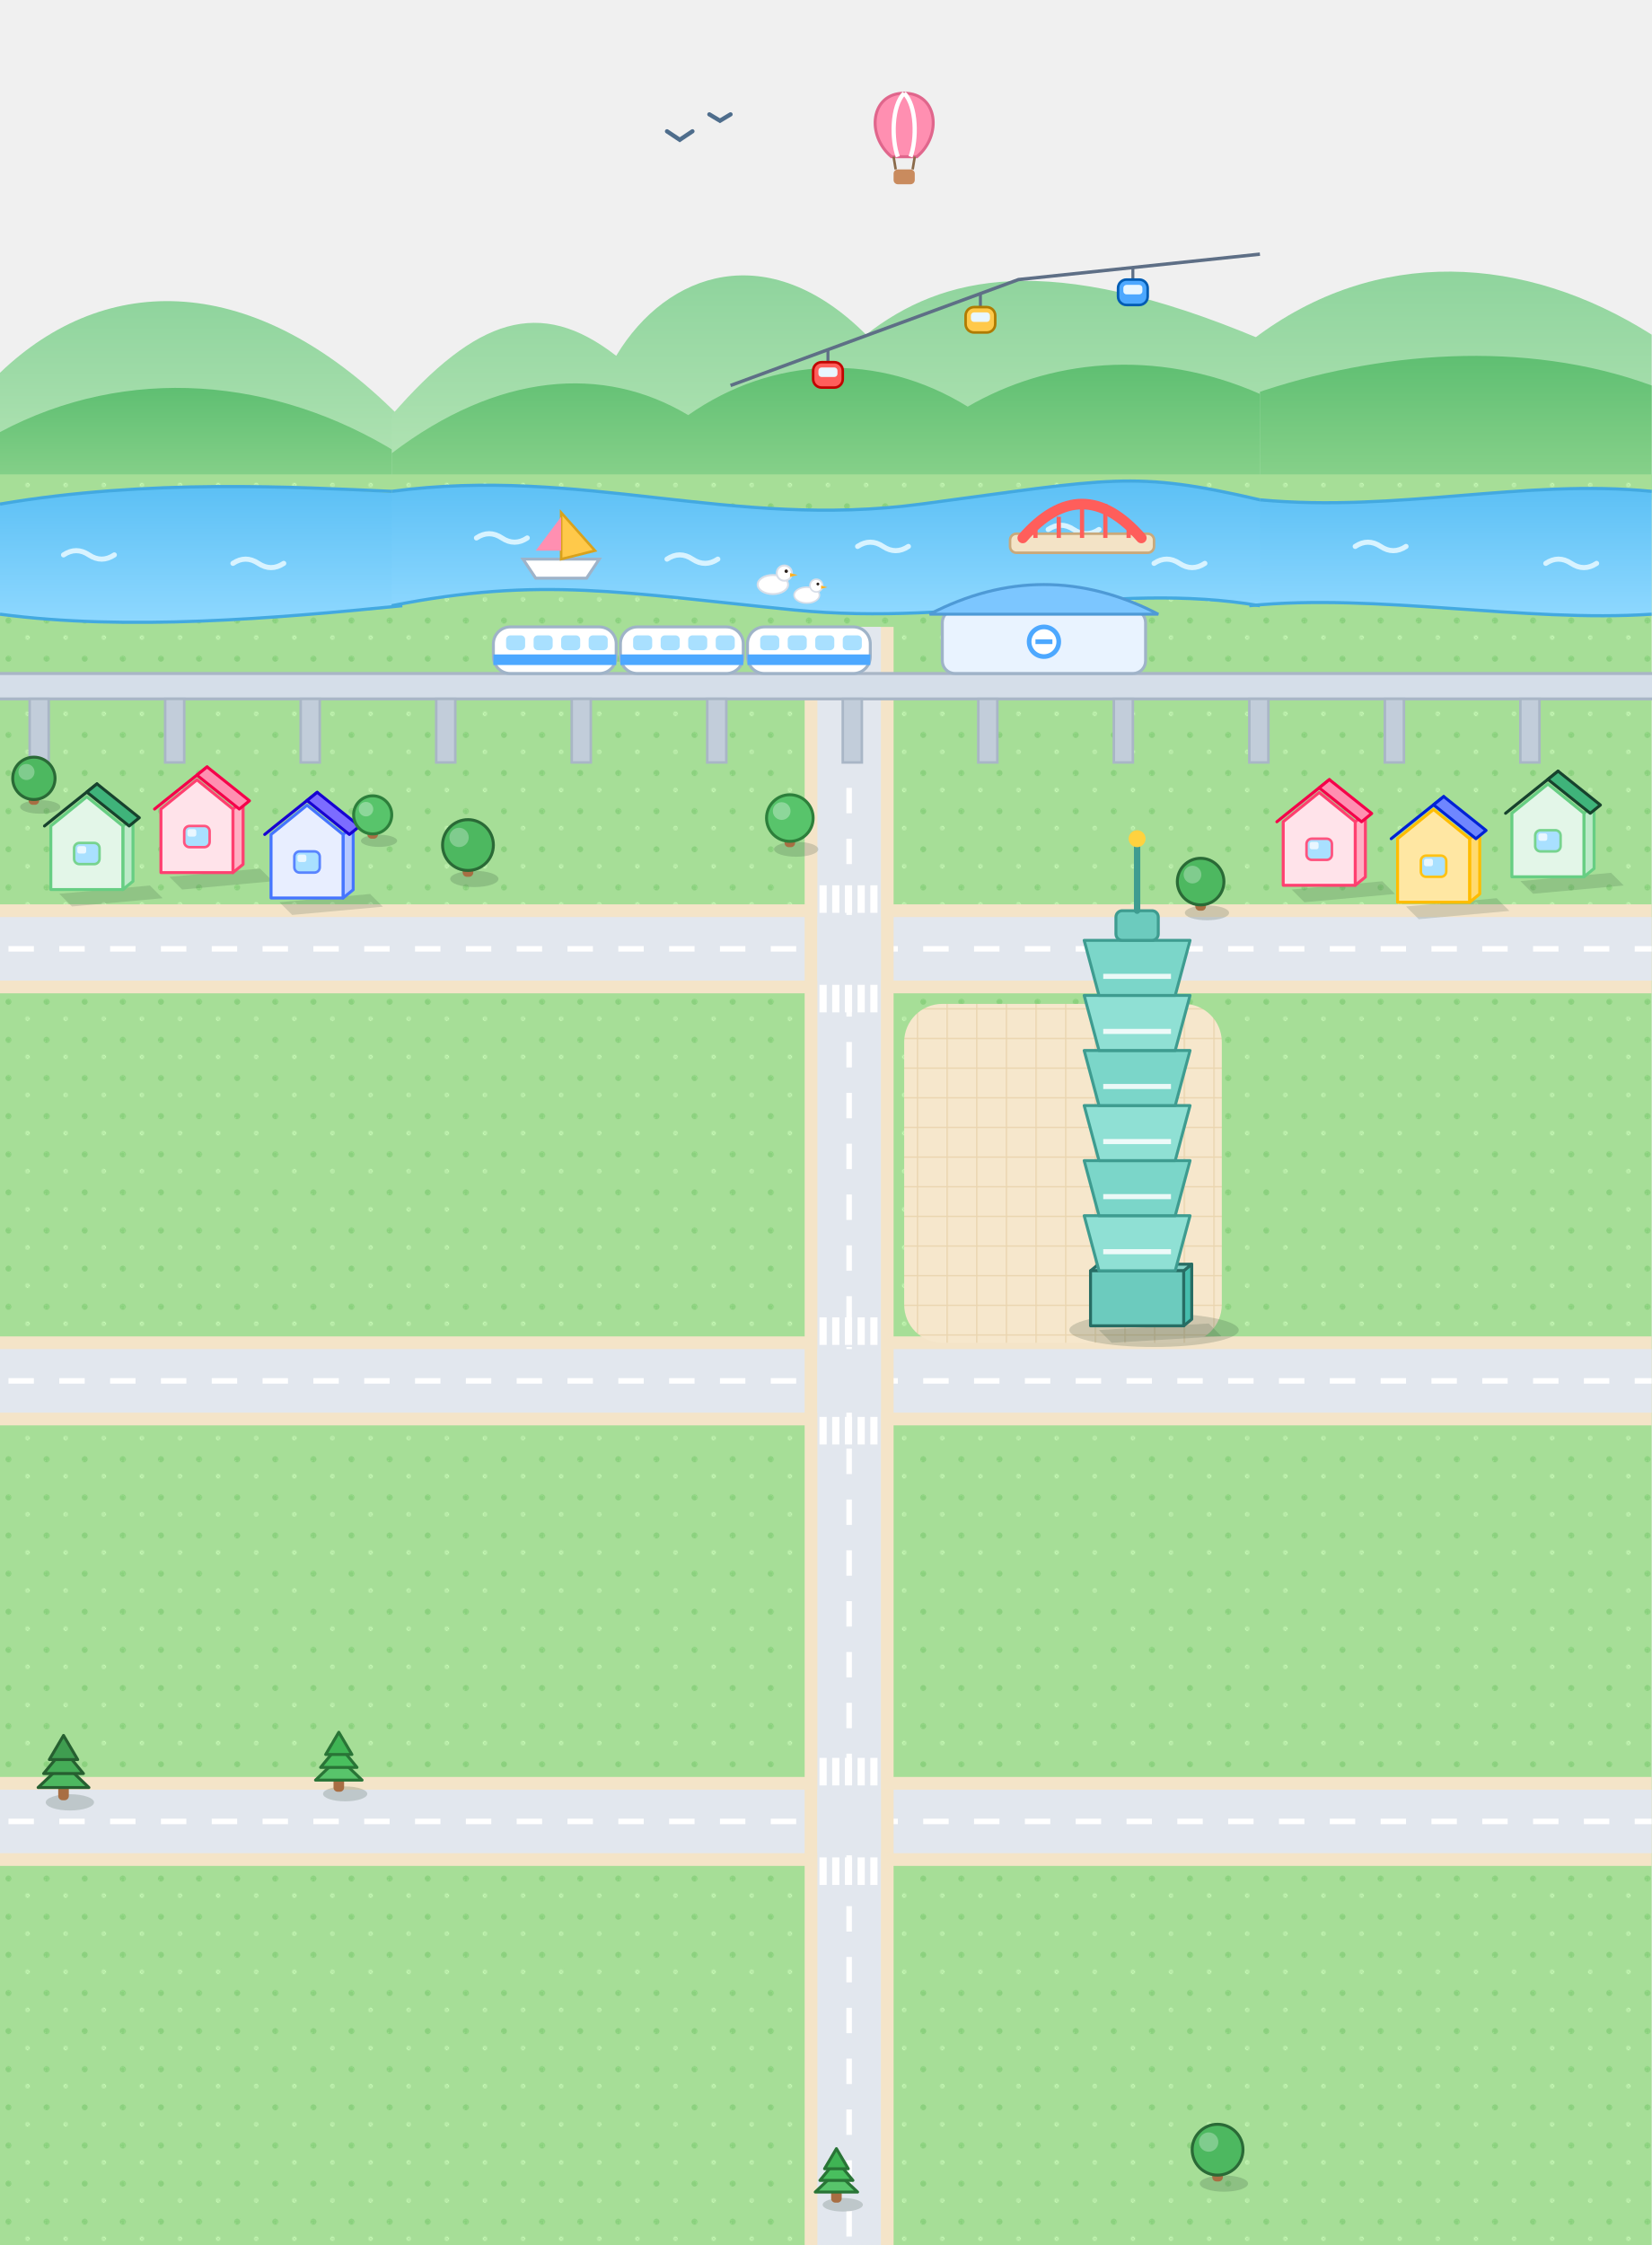
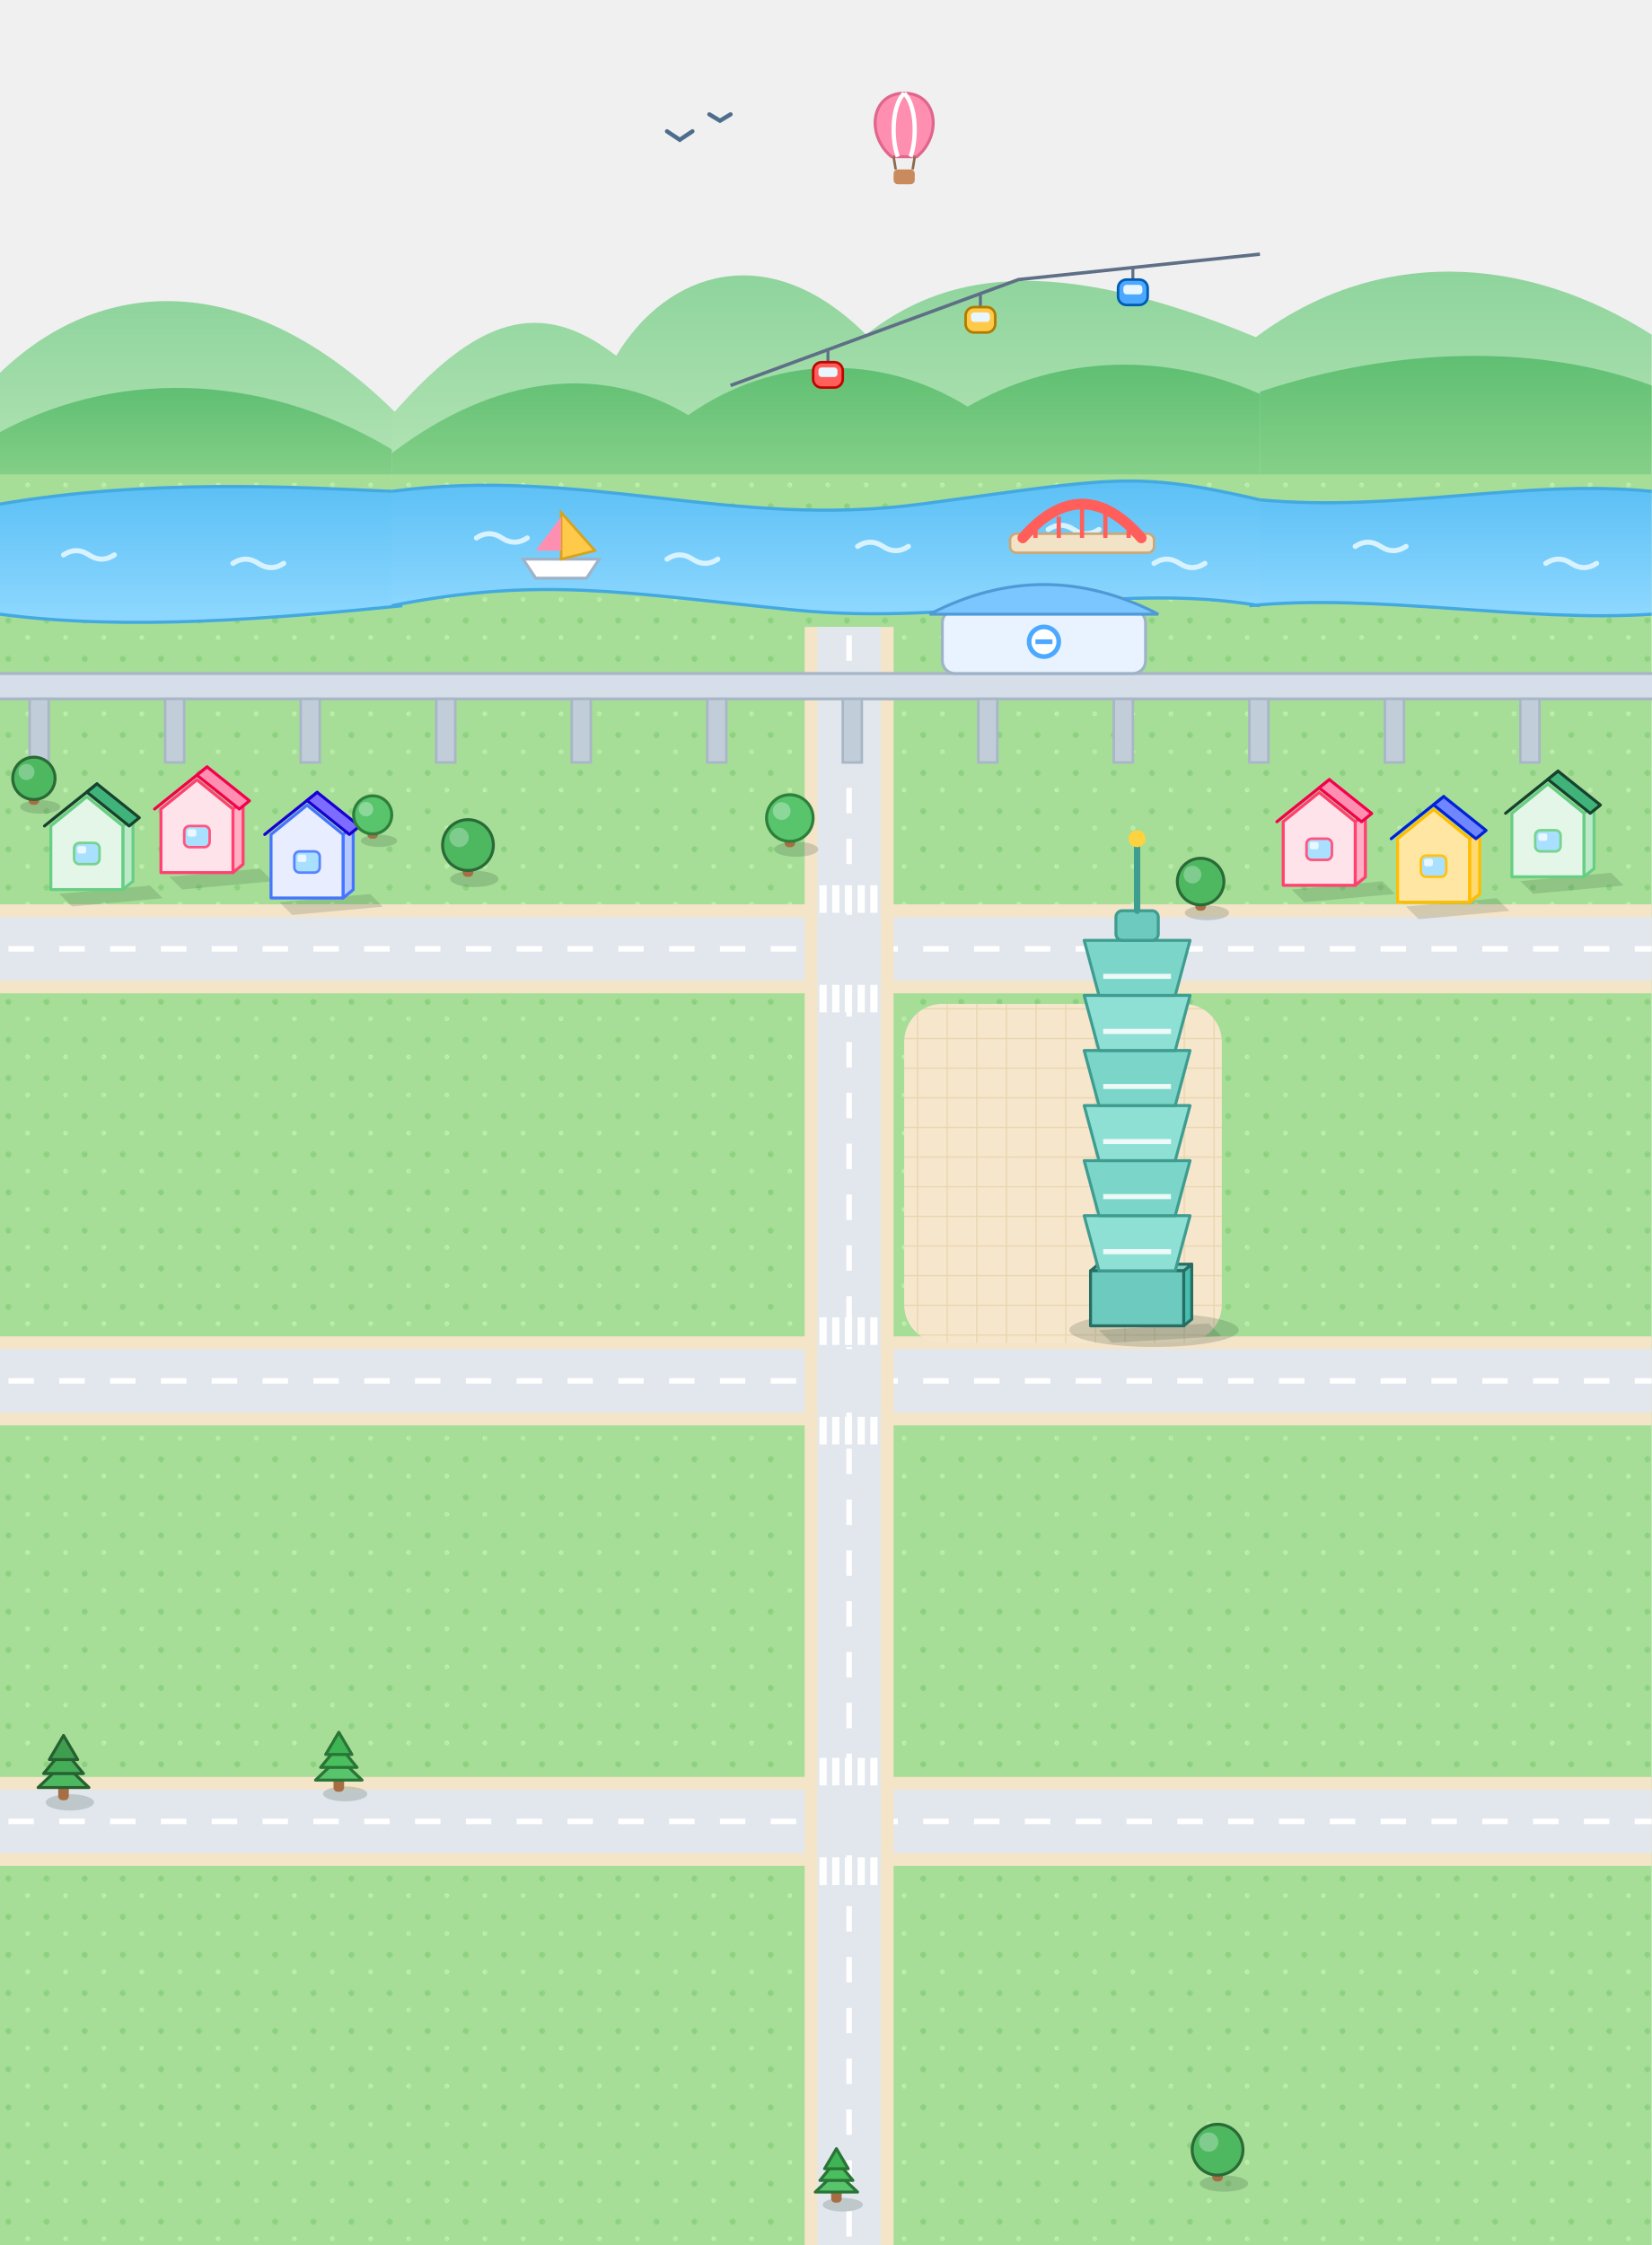
<svg xmlns="http://www.w3.org/2000/svg" width="780" height="1060" viewBox="0 0 780 1060">
  <defs>
    <linearGradient id="mtB" x1="0" y1="0" x2="0" y2="1">
      <stop offset="0" stop-color="#8FD49D" />
      <stop offset="1" stop-color="#B5E5B6" />
    </linearGradient>
    <linearGradient id="mtF" x1="0" y1="0" x2="0" y2="1">
      <stop offset="0" stop-color="#5FBF72" />
      <stop offset="1" stop-color="#8ED48E" />
    </linearGradient>
    <linearGradient id="river" x1="0" y1="0" x2="0" y2="1">
      <stop offset="0" stop-color="#5CC0F5" />
      <stop offset="1" stop-color="#8ED8FF" />
    </linearGradient>
    <pattern id="grassdots" width="18" height="18" patternUnits="userSpaceOnUse">
      <circle cx="4" cy="5" r="1.4" fill="#8BD07E" />
      <circle cx="13" cy="13" r="1.2" fill="#B6E9A6" />
    </pattern>
    <pattern id="tiles" width="14" height="14" patternUnits="userSpaceOnUse">
      <rect width="14" height="14" fill="#F6E7CC" />
      <path d="M0 0H14M0 0V14" stroke="#EAD5B0" stroke-width="1.2" />
    </pattern>
  </defs>
  <path d="M0 176 C 50 128, 120 128, 188 196 L188 232 L0 232 Z" fill="url(#mtB)" />
  <path d="M592 160 C 650 116, 720 120, 780 158 L780 232 L592 232 Z" fill="url(#mtB)" />
  <path d="M0 204 C 60 172, 130 178, 188 214 L188 236 L0 236 Z" fill="url(#mtF)" />
  <path d="M592 186 C 650 166, 720 160, 780 182 L780 236 L592 236 Z" fill="url(#mtF)" />
  <g transform="translate(195 0)">
    <path d="M-10 196 C 30 150, 60 140, 96 168 C 120 128, 168 112, 214 158 C 250 130, 300 118, 400 160 L400 230 L-10 230 Z" fill="url(#mtB)" />
    <path d="M-10 214 C 40 176, 90 172, 130 196 C 170 168, 220 166, 262 192 C 300 170, 350 164, 400 186 L400 236 L-10 236 Z" fill="url(#mtF)" />
    <path d="M150 182 L 286 132 L 400 120" stroke="#5E6F86" stroke-width="1.6" fill="none" />
    <path d="M196 165 v6" stroke="#5E6F86" stroke-width="1.4" />
    <rect x="189" y="171" width="14" height="12" rx="4" fill="#FF5E5B" stroke="#C10400" stroke-width="1.2" />
    <rect x="191.5" y="173.5" width="9" height="4.5" rx="1.5" fill="#E8F6FF" />
    <path d="M268 139 v6" stroke="#5E6F86" stroke-width="1.4" />
    <rect x="261" y="145" width="14" height="12" rx="4" fill="#FFC94A" stroke="#B07B00" stroke-width="1.2" />
    <rect x="263.5" y="147.5" width="9" height="4.5" rx="1.5" fill="#E8F6FF" />
    <path d="M340 126 v6" stroke="#5E6F86" stroke-width="1.4" />
    <rect x="333" y="132" width="14" height="12" rx="4" fill="#4DA8FF" stroke="#005CB3" stroke-width="1.2" />
    <rect x="335.5" y="134.5" width="9" height="4.5" rx="1.5" fill="#E8F6FF" />
    <path d="M120 62 l6 4 6-4 M140 54 l5 3 5-3" stroke="#4E6D8C" stroke-width="2" fill="none" stroke-linecap="round" />
    <g transform="translate(232 70)">
      <path d="M0 -26 C 16 -26, 18 -6, 6 4 L -6 4 C -18 -6, -16 -26, 0 -26 Z" fill="#FF8FB1" stroke="#E0668C" stroke-width="1.4" />
      <path d="M0 -26 C 6 -20, 6 -4, 3 4 M0 -26 C -6 -20, -6 -4, -3 4" stroke="#FFFFFF" stroke-width="2" fill="none" />
      <path d="M-5 4 L-4 10 M5 4 L4 10" stroke="#8A6A4A" stroke-width="1.2" />
      <rect x="-5" y="10" width="10" height="7" rx="2" fill="#C98B5E" />
    </g>
  </g>
  <rect x="0" y="224" width="780" height="836" fill="#A6DE97" />
  <rect x="0" y="224" width="780" height="836" fill="url(#grassdots)" />
  <path d="M0 238 C 70 226, 140 230, 190 233 L190 286 C 130 292, 60 298, 0 290 Z" fill="url(#river)" />
  <path d="M590 236 C 660 242, 720 226, 780 232 L780 290 C 720 294, 650 280, 590 286 Z" fill="url(#river)" />
  <g transform="translate(195 0)">
    <path d="M-10 232 C 80 220, 150 250, 240 238 S 340 222, 400 236 L400 286 C 330 274, 260 296, 180 288 S 60 272, -10 286 Z" fill="url(#river)" />
  </g>
  <path d="M0 238 C 70 226, 140 230, 185 232" stroke="#43A9E0" stroke-width="1.5" fill="none" />
  <path d="M595 236 C 660 242, 720 226, 780 232" stroke="#43A9E0" stroke-width="1.5" fill="none" />
  <g transform="translate(195 0)">
    <path d="M-10 232 C 80 220, 150 250, 240 238 S 340 222, 400 236" stroke="#43A9E0" stroke-width="1.5" fill="none" />
    <path d="M400 286 C 330 274, 260 296, 180 288 S 60 272, -10 286" stroke="#43A9E0" stroke-width="1.5" fill="none" />
  </g>
  <path d="M0 290 C 60 298, 130 292, 190 286" stroke="#43A9E0" stroke-width="1.5" fill="none" />
  <path d="M590 286 C 650 280, 720 294, 780 290" stroke="#43A9E0" stroke-width="1.5" fill="none" />
  <path d="M30 262 q6 -4 12 0 t12 0" stroke="#D8F3FF" stroke-width="2.4" fill="none" stroke-linecap="round" />
  <path d="M110 266 q6 -4 12 0 t12 0" stroke="#D8F3FF" stroke-width="2.4" fill="none" stroke-linecap="round" />
  <path d="M640 258 q6 -4 12 0 t12 0" stroke="#D8F3FF" stroke-width="2.4" fill="none" stroke-linecap="round" />
  <path d="M730 266 q6 -4 12 0 t12 0" stroke="#D8F3FF" stroke-width="2.4" fill="none" stroke-linecap="round" />
  <g transform="translate(195 0)">
    <path d="M30 254 q6 -4 12 0 t12 0" stroke="#D8F3FF" stroke-width="2.4" fill="none" stroke-linecap="round" />
    <path d="M120 264 q6 -4 12 0 t12 0" stroke="#D8F3FF" stroke-width="2.4" fill="none" stroke-linecap="round" />
    <path d="M210 258 q6 -4 12 0 t12 0" stroke="#D8F3FF" stroke-width="2.4" fill="none" stroke-linecap="round" />
    <path d="M300 250 q6 -4 12 0 t12 0" stroke="#D8F3FF" stroke-width="2.4" fill="none" stroke-linecap="round" />
    <path d="M350 266 q6 -4 12 0 t12 0" stroke="#D8F3FF" stroke-width="2.4" fill="none" stroke-linecap="round" />
    <g transform="translate(286 230)">
      <rect x="-4" y="22" width="68" height="9" rx="3" fill="#F3E3C6" stroke="#C9A97B" stroke-width="1.2" />
      <path d="M2 24 Q30 -8 58 24" stroke="#FF5E5B" stroke-width="5" fill="none" stroke-linecap="round" />
      <path d="M8 24 V18" stroke="#FF5E5B" stroke-width="2" />
      <path d="M19 24 V14" stroke="#FF5E5B" stroke-width="2" />
      <path d="M30 24 V8" stroke="#FF5E5B" stroke-width="2" />
      <path d="M41 24 V8" stroke="#FF5E5B" stroke-width="2" />
      <path d="M52 24 V18" stroke="#FF5E5B" stroke-width="2" />
    </g>
    <g transform="translate(70 270)">
      <path d="M-18 -6 h36 l-6 9 h-24 z" fill="#FFFFFF" stroke="#9FB3C8" stroke-width="1.4" />
      <path d="M0 -6 V-28 L 16 -10 Z" fill="#FFC94A" stroke="#D9A21C" stroke-width="1.2" />
      <path d="M0 -26 L-12 -10 H0" fill="#FF8FB1" />
-     </g>
-     <g transform="translate(170 276) scale(0.9 0.9)">
-       <ellipse cx="0" cy="0" rx="8" ry="5" fill="#FFFFFF" stroke="#D8DEE8" stroke-width="1" />
-       <circle cx="6" cy="-6" r="4" fill="#FFFFFF" stroke="#D8DEE8" stroke-width="1" />
-       <path d="M9 -6 l4 1 -4 1 z" fill="#FFB020" />
-       <circle cx="7" cy="-7" r="0.9" fill="#2A211D" />
-     </g>
-     <g transform="translate(186 281) scale(0.75 0.75)">
-       <ellipse cx="0" cy="0" rx="8" ry="5" fill="#FFFFFF" stroke="#D8DEE8" stroke-width="1" />
-       <circle cx="6" cy="-6" r="4" fill="#FFFFFF" stroke="#D8DEE8" stroke-width="1" />
-       <path d="M9 -6 l4 1 -4 1 z" fill="#FFB020" />
-       <circle cx="7" cy="-7" r="0.9" fill="#2A211D" />
    </g>
  </g>
  <rect x="0" y="427.0" width="780" height="42" fill="#F4E4C8" />
  <rect x="0" y="433.0" width="780" height="30" fill="#E2E7EE" />
  <path d="M4 448 H16 M28 448 H40 M52 448 H64 M76 448 H88 M100 448 H112 M124 448 H136 M148 448 H160 M172 448 H184 M196 448 H208 M220 448 H232 M244 448 H256 M268 448 H280 M292 448 H304 M316 448 H328 M340 448 H352 M364 448 H376 M388 448 H400 M412 448 H424 M436 448 H448 M460 448 H472 M484 448 H496 M508 448 H520 M532 448 H544 M556 448 H568 M580 448 H592 M604 448 H616 M628 448 H640 M652 448 H664 M676 448 H688 M700 448 H712 M724 448 H736 M748 448 H760 M772 448 H780" stroke="#FFFFFF" stroke-width="2.6" fill="none" />
  <rect x="0" y="631.0" width="780" height="42" fill="#F4E4C8" />
  <rect x="0" y="637.0" width="780" height="30" fill="#E2E7EE" />
  <path d="M4 652 H16 M28 652 H40 M52 652 H64 M76 652 H88 M100 652 H112 M124 652 H136 M148 652 H160 M172 652 H184 M196 652 H208 M220 652 H232 M244 652 H256 M268 652 H280 M292 652 H304 M316 652 H328 M340 652 H352 M364 652 H376 M388 652 H400 M412 652 H424 M436 652 H448 M460 652 H472 M484 652 H496 M508 652 H520 M532 652 H544 M556 652 H568 M580 652 H592 M604 652 H616 M628 652 H640 M652 652 H664 M676 652 H688 M700 652 H712 M724 652 H736 M748 652 H760 M772 652 H780" stroke="#FFFFFF" stroke-width="2.6" fill="none" />
  <rect x="0" y="839.0" width="780" height="42" fill="#F4E4C8" />
  <rect x="0" y="845.0" width="780" height="30" fill="#E2E7EE" />
  <path d="M4 860 H16 M28 860 H40 M52 860 H64 M76 860 H88 M100 860 H112 M124 860 H136 M148 860 H160 M172 860 H184 M196 860 H208 M220 860 H232 M244 860 H256 M268 860 H280 M292 860 H304 M316 860 H328 M340 860 H352 M364 860 H376 M388 860 H400 M412 860 H424 M436 860 H448 M460 860 H472 M484 860 H496 M508 860 H520 M532 860 H544 M556 860 H568 M580 860 H592 M604 860 H616 M628 860 H640 M652 860 H664 M676 860 H688 M700 860 H712 M724 860 H736 M748 860 H760 M772 860 H780" stroke="#FFFFFF" stroke-width="2.6" fill="none" />
  <rect x="380" y="296" width="42" height="764" fill="#F4E4C8" />
  <rect x="386" y="296" width="30" height="764" fill="#E2E7EE" />
  <path d="M401 300 V312 M401 324 V336 M401 348 V360 M401 372 V384 M401 396 V408 M401 420 V432 M401 444 V456 M401 468 V480 M401 492 V504 M401 516 V528 M401 540 V552 M401 564 V576 M401 588 V600 M401 612 V624 M401 636 V648 M401 660 V672 M401 684 V696 M401 708 V720 M401 732 V744 M401 756 V768 M401 780 V792 M401 804 V816 M401 828 V840 M401 852 V864 M401 876 V888 M401 900 V912 M401 924 V936 M401 948 V960 M401 972 V984 M401 996 V1008 M401 1020 V1032 M401 1044 V1056" stroke="#FFFFFF" stroke-width="2.6" fill="none" />
  <g transform="translate(195 0)">
    <rect x="191" y="433" width="30" height="30" fill="#E2E7EE" />
    <rect x="192" y="418" width="3.4" height="13" fill="#FFFFFF" />
    <rect x="192" y="465" width="3.4" height="13" fill="#FFFFFF" />
    <rect x="198" y="418" width="3.4" height="13" fill="#FFFFFF" />
    <rect x="198" y="465" width="3.4" height="13" fill="#FFFFFF" />
    <rect x="204" y="418" width="3.4" height="13" fill="#FFFFFF" />
    <rect x="204" y="465" width="3.4" height="13" fill="#FFFFFF" />
    <rect x="210" y="418" width="3.4" height="13" fill="#FFFFFF" />
    <rect x="210" y="465" width="3.4" height="13" fill="#FFFFFF" />
    <rect x="216" y="418" width="3.4" height="13" fill="#FFFFFF" />
    <rect x="216" y="465" width="3.4" height="13" fill="#FFFFFF" />
    <rect x="191" y="637" width="30" height="30" fill="#E2E7EE" />
    <rect x="192" y="622" width="3.4" height="13" fill="#FFFFFF" />
    <rect x="192" y="669" width="3.4" height="13" fill="#FFFFFF" />
    <rect x="198" y="622" width="3.4" height="13" fill="#FFFFFF" />
    <rect x="198" y="669" width="3.4" height="13" fill="#FFFFFF" />
    <rect x="204" y="622" width="3.4" height="13" fill="#FFFFFF" />
    <rect x="204" y="669" width="3.4" height="13" fill="#FFFFFF" />
    <rect x="210" y="622" width="3.4" height="13" fill="#FFFFFF" />
    <rect x="210" y="669" width="3.4" height="13" fill="#FFFFFF" />
    <rect x="216" y="622" width="3.4" height="13" fill="#FFFFFF" />
    <rect x="216" y="669" width="3.4" height="13" fill="#FFFFFF" />
    <rect x="191" y="845" width="30" height="30" fill="#E2E7EE" />
    <rect x="192" y="830" width="3.4" height="13" fill="#FFFFFF" />
    <rect x="192" y="877" width="3.4" height="13" fill="#FFFFFF" />
    <rect x="198" y="830" width="3.4" height="13" fill="#FFFFFF" />
    <rect x="198" y="877" width="3.4" height="13" fill="#FFFFFF" />
    <rect x="204" y="830" width="3.4" height="13" fill="#FFFFFF" />
    <rect x="204" y="877" width="3.4" height="13" fill="#FFFFFF" />
    <rect x="210" y="830" width="3.4" height="13" fill="#FFFFFF" />
    <rect x="210" y="877" width="3.4" height="13" fill="#FFFFFF" />
    <rect x="216" y="830" width="3.4" height="13" fill="#FFFFFF" />
    <rect x="216" y="877" width="3.4" height="13" fill="#FFFFFF" />
    <rect x="232" y="474" width="150" height="160" rx="18" fill="url(#tiles)" />
  </g>
  <rect x="-10" y="318" width="800" height="12" rx="3" fill="#D5DEE9" stroke="#A9B6C6" stroke-width="1.4" />
  <rect x="14" y="330" width="9" height="30" fill="#C2CDDA" stroke="#A9B6C6" stroke-width="1.2" />
  <rect x="78" y="330" width="9" height="30" fill="#C2CDDA" stroke="#A9B6C6" stroke-width="1.2" />
  <rect x="142" y="330" width="9" height="30" fill="#C2CDDA" stroke="#A9B6C6" stroke-width="1.2" />
  <rect x="206" y="330" width="9" height="30" fill="#C2CDDA" stroke="#A9B6C6" stroke-width="1.2" />
  <rect x="270" y="330" width="9" height="30" fill="#C2CDDA" stroke="#A9B6C6" stroke-width="1.2" />
  <rect x="334" y="330" width="9" height="30" fill="#C2CDDA" stroke="#A9B6C6" stroke-width="1.2" />
  <rect x="398" y="330" width="9" height="30" fill="#C2CDDA" stroke="#A9B6C6" stroke-width="1.2" />
  <rect x="462" y="330" width="9" height="30" fill="#C2CDDA" stroke="#A9B6C6" stroke-width="1.2" />
  <rect x="526" y="330" width="9" height="30" fill="#C2CDDA" stroke="#A9B6C6" stroke-width="1.2" />
  <rect x="590" y="330" width="9" height="30" fill="#C2CDDA" stroke="#A9B6C6" stroke-width="1.2" />
  <rect x="654" y="330" width="9" height="30" fill="#C2CDDA" stroke="#A9B6C6" stroke-width="1.2" />
  <rect x="718" y="330" width="9" height="30" fill="#C2CDDA" stroke="#A9B6C6" stroke-width="1.2" />
  <g transform="translate(195 0)">
-     <rect x="38" y="296" width="58" height="22" rx="8" fill="#FFFFFF" stroke="#9FB3C8" stroke-width="1.4" />
-     <rect x="38" y="309" width="58" height="5" fill="#4DA8FF" />
-     <rect x="44" y="300" width="9" height="7" rx="2" fill="#A9E0FF" />
-     <rect x="57" y="300" width="9" height="7" rx="2" fill="#A9E0FF" />
-     <rect x="70" y="300" width="9" height="7" rx="2" fill="#A9E0FF" />
-     <rect x="83" y="300" width="9" height="7" rx="2" fill="#A9E0FF" />
-     <rect x="98" y="296" width="58" height="22" rx="8" fill="#FFFFFF" stroke="#9FB3C8" stroke-width="1.4" />
-     <rect x="98" y="309" width="58" height="5" fill="#4DA8FF" />
-     <rect x="104" y="300" width="9" height="7" rx="2" fill="#A9E0FF" />
-     <rect x="117" y="300" width="9" height="7" rx="2" fill="#A9E0FF" />
-     <rect x="130" y="300" width="9" height="7" rx="2" fill="#A9E0FF" />
-     <rect x="143" y="300" width="9" height="7" rx="2" fill="#A9E0FF" />
-     <rect x="158" y="296" width="58" height="22" rx="8" fill="#FFFFFF" stroke="#9FB3C8" stroke-width="1.4" />
-     <rect x="158" y="309" width="58" height="5" fill="#4DA8FF" />
-     <rect x="164" y="300" width="9" height="7" rx="2" fill="#A9E0FF" />
-     <rect x="177" y="300" width="9" height="7" rx="2" fill="#A9E0FF" />
-     <rect x="190" y="300" width="9" height="7" rx="2" fill="#A9E0FF" />
-     <rect x="203" y="300" width="9" height="7" rx="2" fill="#A9E0FF" />
    <rect x="250" y="288" width="96" height="30" rx="6" fill="#E9F3FF" stroke="#9FB3C8" stroke-width="1.4" />
    <path d="M244 290 Q298 262 352 290 Z" fill="#7CC6FF" stroke="#4E9AD6" stroke-width="1.4" />
    <circle cx="298" cy="303" r="7" fill="#FFFFFF" stroke="#4DA8FF" stroke-width="2.2" />
    <path d="M294 303 h8" stroke="#4DA8FF" stroke-width="2.2" />
  </g>
  <g transform="translate(195 0)">
    <ellipse cx="29" cy="415" rx="11.4" ry="3.84" fill="rgba(30,60,40,.18)" />
    <rect x="23.5" y="403.2" width="5" height="10.8" rx="2" fill="#A86E43" />
    <circle cx="26" cy="399.0" r="12" fill="#4DB860" stroke="#2A6A36" stroke-width="1.4" />
    <circle cx="21.8" cy="395.4" r="4.56" fill="#80CC8E" />
    <ellipse cx="181" cy="401" rx="10.45" ry="3.52" fill="rgba(30,60,40,.18)" />
    <rect x="175.5" y="390.1" width="5" height="9.9" rx="2" fill="#A86E43" />
    <circle cx="178" cy="386.25" r="11" fill="#58C46B" stroke="#2D7F3B" stroke-width="1.4" />
    <circle cx="174.15" cy="382.95" r="4.18" fill="#8DD79A" />
    <ellipse cx="375" cy="431" rx="10.45" ry="3.52" fill="rgba(30,60,40,.18)" />
    <rect x="369.5" y="420.1" width="5" height="9.9" rx="2" fill="#A86E43" />
    <circle cx="372" cy="416.25" r="11" fill="#4DB860" stroke="#2A6A36" stroke-width="1.4" />
    <circle cx="368.15" cy="412.95" r="4.18" fill="#80CC8E" />
    <g transform="translate(320 626) scale(1.0) translate(-320 -626)">
      <ellipse cx="350" cy="628" rx="40" ry="8" fill="rgba(30,60,40,.18)" />
      <polygon points="324.0,628.0 375.8,624.9 381.8,630.9 330.0,634.0" fill="rgba(30,60,40,.16)" />
      <polygon points="364.0,626.0 367.8,622.9 367.8,596.9 364.0,600.0" fill="#46BEAD" stroke="#276D64" stroke-width="1.4" stroke-linejoin="round" />
      <polygon points="320.0,600.0 364.0,600.0 367.8,596.9 323.8,596.9" fill="#83D3C8" stroke="#276D64" stroke-width="1.4" stroke-linejoin="round" />
      <polygon points="320.0,626.0 364.0,626.0 364.0,600.0 320.0,600.0" fill="#6CCBBE" stroke="#276D64" stroke-width="1.4" stroke-linejoin="round" />
      <polygon points="324.0,600.0 360.0,600.0 367.0,574.0 317.0,574.0" fill="#8FE0D4" stroke="#3E9C90" stroke-width="1.4" stroke-linejoin="round" />
      <path d="M326 591 H358" stroke="#FFFFFF" stroke-width="2.4" opacity=".85" />
      <polygon points="324.0,574.0 360.0,574.0 367.0,548.0 317.0,548.0" fill="#7BD6C9" stroke="#3E9C90" stroke-width="1.4" stroke-linejoin="round" />
      <path d="M326 565 H358" stroke="#FFFFFF" stroke-width="2.4" opacity=".85" />
      <polygon points="324.0,548.0 360.0,548.0 367.0,522.0 317.0,522.0" fill="#8FE0D4" stroke="#3E9C90" stroke-width="1.4" stroke-linejoin="round" />
      <path d="M326 539 H358" stroke="#FFFFFF" stroke-width="2.4" opacity=".85" />
      <polygon points="324.0,522.0 360.0,522.0 367.0,496.0 317.0,496.0" fill="#7BD6C9" stroke="#3E9C90" stroke-width="1.4" stroke-linejoin="round" />
      <path d="M326 513 H358" stroke="#FFFFFF" stroke-width="2.4" opacity=".85" />
      <polygon points="324.0,496.0 360.0,496.0 367.0,470.0 317.0,470.0" fill="#8FE0D4" stroke="#3E9C90" stroke-width="1.4" stroke-linejoin="round" />
      <path d="M326 487 H358" stroke="#FFFFFF" stroke-width="2.4" opacity=".85" />
      <polygon points="324.0,470.0 360.0,470.0 367.0,444.0 317.0,444.0" fill="#7BD6C9" stroke="#3E9C90" stroke-width="1.4" stroke-linejoin="round" />
      <path d="M326 461 H358" stroke="#FFFFFF" stroke-width="2.4" opacity=".85" />
      <rect x="332" y="430" width="20" height="14" rx="3" fill="#6CCBBE" stroke="#3E9C90" stroke-width="1.4" />
      <path d="M342 430 V398" stroke="#3E9C90" stroke-width="3" stroke-linecap="round" />
      <circle cx="342" cy="396" r="4" fill="#FFD23F" />
    </g>
    <ellipse cx="203" cy="1041" rx="9.5" ry="3.2" fill="rgba(30,60,40,.18)" />
    <rect x="197.5" y="1034.0" width="5" height="6.0" rx="2" fill="#A86E43" />
    <polygon points="190.0,1035.0 210.0,1035.0 200.0,1025.5" fill="#58C46B" stroke="#297436" stroke-width="1.4" stroke-linejoin="round" />
    <polygon points="192.2,1029.5 207.8,1029.5 200.0,1020.0" fill="#49BF5E" stroke="#297436" stroke-width="1.4" stroke-linejoin="round" />
    <polygon points="194.4,1024.0 205.6,1024.0 200.0,1014.5" fill="#3FB454" stroke="#297436" stroke-width="1.4" stroke-linejoin="round" />
    <ellipse cx="383" cy="1031" rx="11.4" ry="3.84" fill="rgba(30,60,40,.18)" />
    <rect x="377.5" y="1019.2" width="5" height="10.8" rx="2" fill="#A86E43" />
    <circle cx="380" cy="1015.0" r="12" fill="#4DB860" stroke="#2A6A36" stroke-width="1.4" />
    <circle cx="375.8" cy="1011.4" r="4.56" fill="#80CC8E" />
  </g>
  <polygon points="28.0,422.0 70.8,418.1 76.8,424.1 34.0,428.0" fill="rgba(30,60,40,.16)" />
  <polygon points="58.0,420.0 62.8,416.1 62.8,386.1 58.0,390.0" fill="#BCEAC8" stroke="#67CE83" stroke-width="1.4" stroke-linejoin="round" />
  <polygon points="21.0,390.0 41.0,374.0 45.8,370.1 25.8,386.1" fill="#2F865B" stroke="#17422D" stroke-width="1.4" stroke-linejoin="round" />
  <polygon points="41.0,374.0 61.0,390.0 65.8,386.1 45.8,370.1" fill="#3FB37A" stroke="#17422D" stroke-width="1.4" stroke-linejoin="round" />
  <polygon points="24.0,420.0 58.0,420.0 58.0,390.0 41.0,376.2 24.0,390.0" fill="#E3F6E8" stroke="#67CE83" stroke-width="1.4" stroke-linejoin="round" />
  <rect x="35.0" y="398" width="12" height="10" rx="2.5" fill="#A9E0FF" stroke="#77D38F" stroke-width="1.2" />
  <rect x="36.5" y="399.5" width="4.2" height="3.5" rx="1" fill="#FFFFFF" opacity=".75" />
  <polygon points="80.0,414.0 122.8,410.1 128.8,416.1 86.0,420.0" fill="rgba(30,60,40,.16)" />
  <polygon points="110.0,412.0 114.8,408.1 114.8,378.1 110.0,382.0" fill="#FFB0C4" stroke="#FF4070" stroke-width="1.4" stroke-linejoin="round" />
  <polygon points="73.0,382.0 93.0,366.0 97.8,362.1 77.8,378.1" fill="#FF5286" stroke="#F5004A" stroke-width="1.4" stroke-linejoin="round" />
  <polygon points="93.0,366.0 113.0,382.0 117.8,378.1 97.8,362.1" fill="#FF8FB1" stroke="#F5004A" stroke-width="1.4" stroke-linejoin="round" />
  <polygon points="76.0,412.0 110.0,412.0 110.0,382.0 93.0,368.2 76.0,382.0" fill="#FFE3EA" stroke="#FF4070" stroke-width="1.4" stroke-linejoin="round" />
  <rect x="87.0" y="390" width="12" height="10" rx="2.5" fill="#A9E0FF" stroke="#FF547F" stroke-width="1.2" />
  <rect x="88.5" y="391.5" width="4.2" height="3.5" rx="1" fill="#FFFFFF" opacity=".75" />
  <polygon points="132.0,426.0 174.8,422.1 180.8,428.1 138.0,432.0" fill="rgba(30,60,40,.16)" />
  <polygon points="162.0,424.0 166.8,420.1 166.8,390.1 162.0,394.0" fill="#B5C8FF" stroke="#4575FF" stroke-width="1.4" stroke-linejoin="round" />
  <polygon points="125.0,394.0 145.0,378.0 149.8,374.1 129.8,390.1" fill="#452FFF" stroke="#1700D2" stroke-width="1.4" stroke-linejoin="round" />
  <polygon points="145.0,378.0 165.0,394.0 169.8,390.1 149.8,374.1" fill="#7C6CFF" stroke="#1700D2" stroke-width="1.4" stroke-linejoin="round" />
  <polygon points="128.0,424.0 162.0,424.0 162.0,394.0 145.0,380.2 128.0,394.0" fill="#E8EEFF" stroke="#4575FF" stroke-width="1.4" stroke-linejoin="round" />
  <rect x="139.0" y="402" width="12" height="10" rx="2.5" fill="#A9E0FF" stroke="#5984FF" stroke-width="1.2" />
  <rect x="140.5" y="403.5" width="4.2" height="3.5" rx="1" fill="#FFFFFF" opacity=".75" />
  <ellipse cx="19" cy="381" rx="9.5" ry="3.2" fill="rgba(30,60,40,.18)" />
  <rect x="13.5" y="371.0" width="5" height="9.0" rx="2" fill="#A86E43" />
  <circle cx="16" cy="367.5" r="10" fill="#4DB860" stroke="#2A6A36" stroke-width="1.4" />
  <circle cx="12.5" cy="364.5" r="3.8" fill="#80CC8E" />
  <ellipse cx="179" cy="397" rx="8.55" ry="2.88" fill="rgba(30,60,40,.18)" />
  <rect x="173.5" y="387.9" width="5" height="8.1" rx="2" fill="#A86E43" />
  <circle cx="176" cy="384.75" r="9" fill="#58C46B" stroke="#2D7F3B" stroke-width="1.4" />
  <circle cx="172.85" cy="382.05" r="3.42" fill="#8DD79A" />
  <ellipse cx="33" cy="851" rx="11.4" ry="3.84" fill="rgba(30,60,40,.18)" />
  <rect x="27.5" y="842.8" width="5" height="7.2" rx="2" fill="#A86E43" />
  <polygon points="18.0,844.0 42.0,844.0 30.0,832.6" fill="#4DB860" stroke="#265F30" stroke-width="1.4" stroke-linejoin="round" />
  <polygon points="20.6,837.4 39.4,837.4 30.0,826.0" fill="#45AC57" stroke="#265F30" stroke-width="1.4" stroke-linejoin="round" />
  <polygon points="23.3,830.8 36.7,830.8 30.0,819.4" fill="#3F9D50" stroke="#265F30" stroke-width="1.4" stroke-linejoin="round" />
  <ellipse cx="163" cy="847" rx="10.45" ry="3.52" fill="rgba(30,60,40,.18)" />
  <rect x="157.5" y="839.4" width="5" height="6.6" rx="2" fill="#A86E43" />
  <polygon points="149.0,840.5 171.0,840.5 160.0,830.0" fill="#58C46B" stroke="#297436" stroke-width="1.4" stroke-linejoin="round" />
  <polygon points="151.4,834.5 168.6,834.5 160.0,824.0" fill="#49BF5E" stroke="#297436" stroke-width="1.4" stroke-linejoin="round" />
  <polygon points="153.8,828.4 166.2,828.4 160.0,817.9" fill="#3FB454" stroke="#297436" stroke-width="1.4" stroke-linejoin="round" />
  <polygon points="610.0,420.0 652.8,416.1 658.8,422.1 616.0,426.0" fill="rgba(30,60,40,.16)" />
  <polygon points="640.0,418.0 644.8,414.1 644.8,384.1 640.0,388.0" fill="#FFB0C4" stroke="#FF4070" stroke-width="1.4" stroke-linejoin="round" />
  <polygon points="603.0,388.0 623.0,372.0 627.8,368.1 607.8,384.1" fill="#FF5286" stroke="#F5004A" stroke-width="1.4" stroke-linejoin="round" />
  <polygon points="623.0,372.0 643.0,388.0 647.8,384.1 627.8,368.1" fill="#FF8FB1" stroke="#F5004A" stroke-width="1.4" stroke-linejoin="round" />
  <polygon points="606.0,418.0 640.0,418.0 640.0,388.0 623.0,374.2 606.0,388.0" fill="#FFE3EA" stroke="#FF4070" stroke-width="1.4" stroke-linejoin="round" />
  <rect x="617.0" y="396" width="12" height="10" rx="2.5" fill="#A9E0FF" stroke="#FF547F" stroke-width="1.2" />
  <rect x="618.5" y="397.5" width="4.2" height="3.5" rx="1" fill="#FFFFFF" opacity=".75" />
  <polygon points="664.0,428.0 706.8,424.1 712.8,430.1 670.0,434.0" fill="rgba(30,60,40,.16)" />
  <polygon points="694.0,426.0 698.8,422.1 698.8,392.1 694.0,396.0" fill="#FFDA70" stroke="#FFBC00" stroke-width="1.4" stroke-linejoin="round" />
  <polygon points="657.0,396.0 677.0,380.0 681.8,376.1 661.8,392.1" fill="#3253FF" stroke="#0022D5" stroke-width="1.4" stroke-linejoin="round" />
  <polygon points="677.0,380.0 697.0,396.0 701.8,392.1 681.8,376.1" fill="#6F86FF" stroke="#0022D5" stroke-width="1.4" stroke-linejoin="round" />
  <polygon points="660.0,426.0 694.0,426.0 694.0,396.0 677.0,382.2 660.0,396.0" fill="#FFE7A3" stroke="#FFBC00" stroke-width="1.4" stroke-linejoin="round" />
  <rect x="671.0" y="404" width="12" height="10" rx="2.5" fill="#A9E0FF" stroke="#FFC214" stroke-width="1.2" />
  <rect x="672.5" y="405.5" width="4.2" height="3.5" rx="1" fill="#FFFFFF" opacity=".75" />
  <polygon points="718.0,416.0 760.8,412.1 766.8,418.1 724.0,422.0" fill="rgba(30,60,40,.16)" />
  <polygon points="748.0,414.0 752.8,410.1 752.8,380.1 748.0,384.0" fill="#BCEAC8" stroke="#67CE83" stroke-width="1.4" stroke-linejoin="round" />
  <polygon points="711.0,384.0 731.0,368.0 735.8,364.1 715.8,380.1" fill="#2F865B" stroke="#17422D" stroke-width="1.4" stroke-linejoin="round" />
  <polygon points="731.0,368.0 751.0,384.0 755.8,380.1 735.8,364.1" fill="#3FB37A" stroke="#17422D" stroke-width="1.4" stroke-linejoin="round" />
  <polygon points="714.0,414.0 748.0,414.0 748.0,384.0 731.0,370.2 714.0,384.0" fill="#E3F6E8" stroke="#67CE83" stroke-width="1.4" stroke-linejoin="round" />
  <rect x="725.0" y="392" width="12" height="10" rx="2.5" fill="#A9E0FF" stroke="#77D38F" stroke-width="1.2" />
  <rect x="726.5" y="393.5" width="4.2" height="3.5" rx="1" fill="#FFFFFF" opacity=".75" />
</svg>
